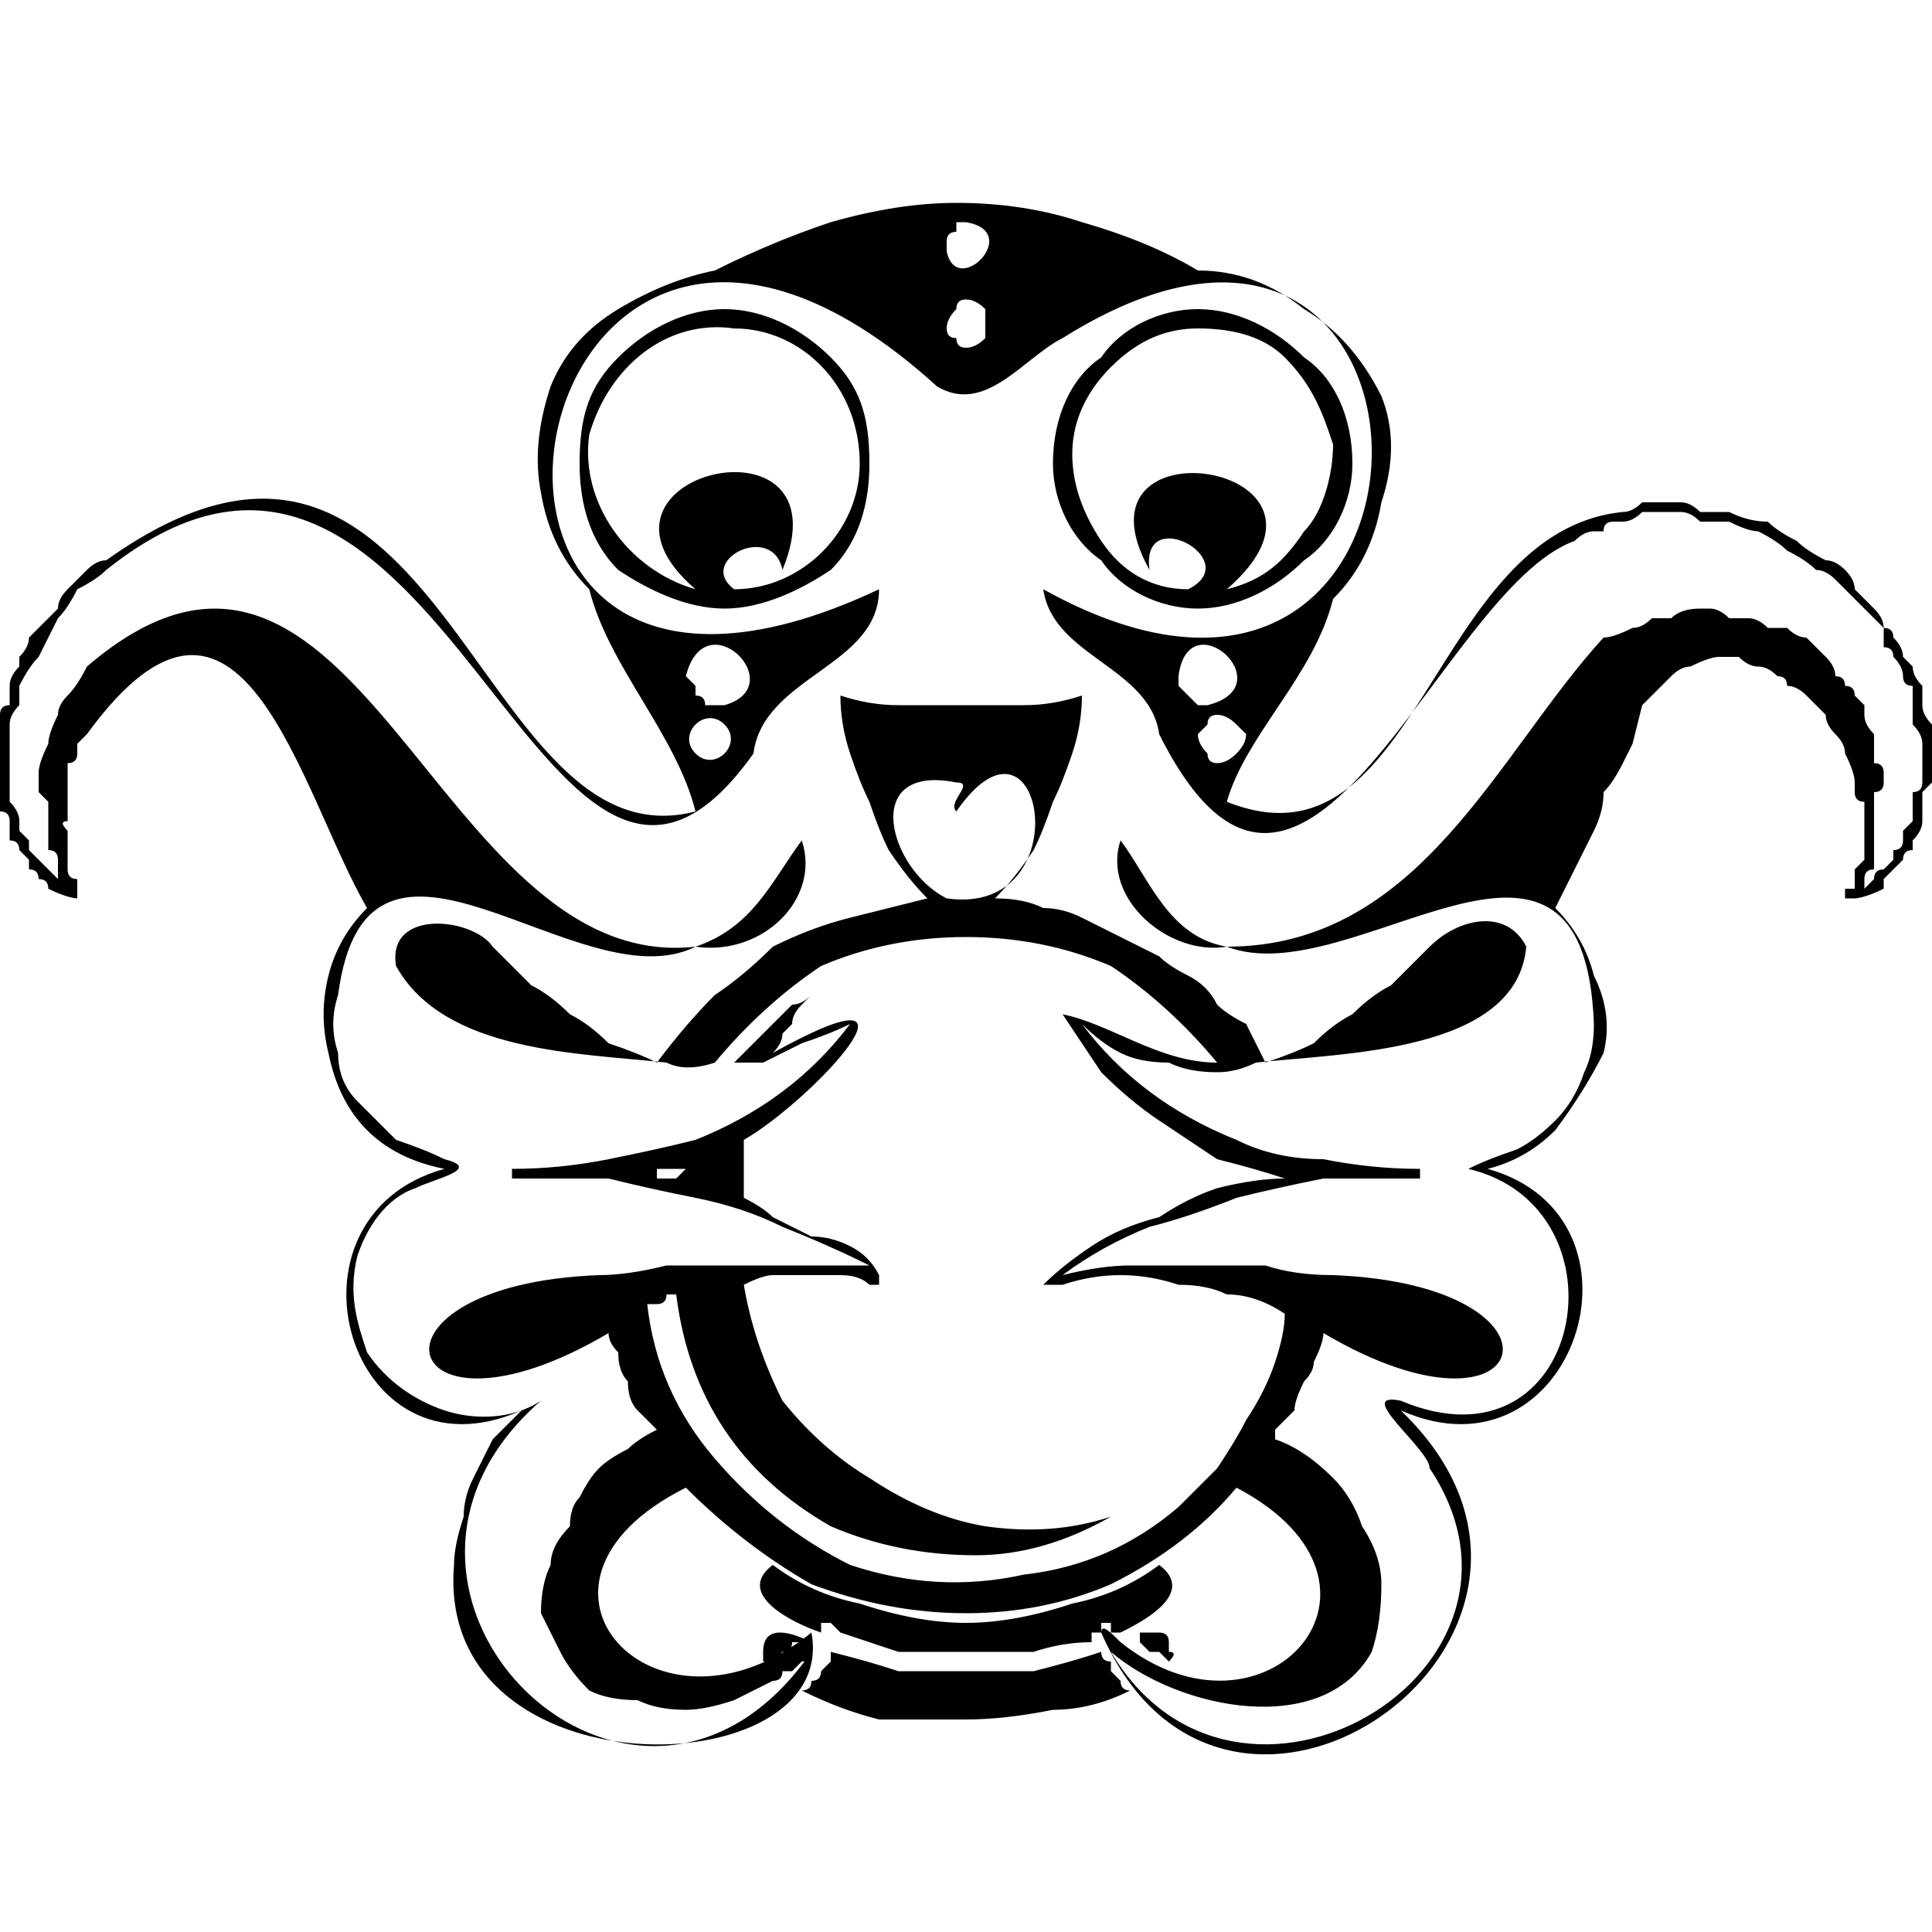
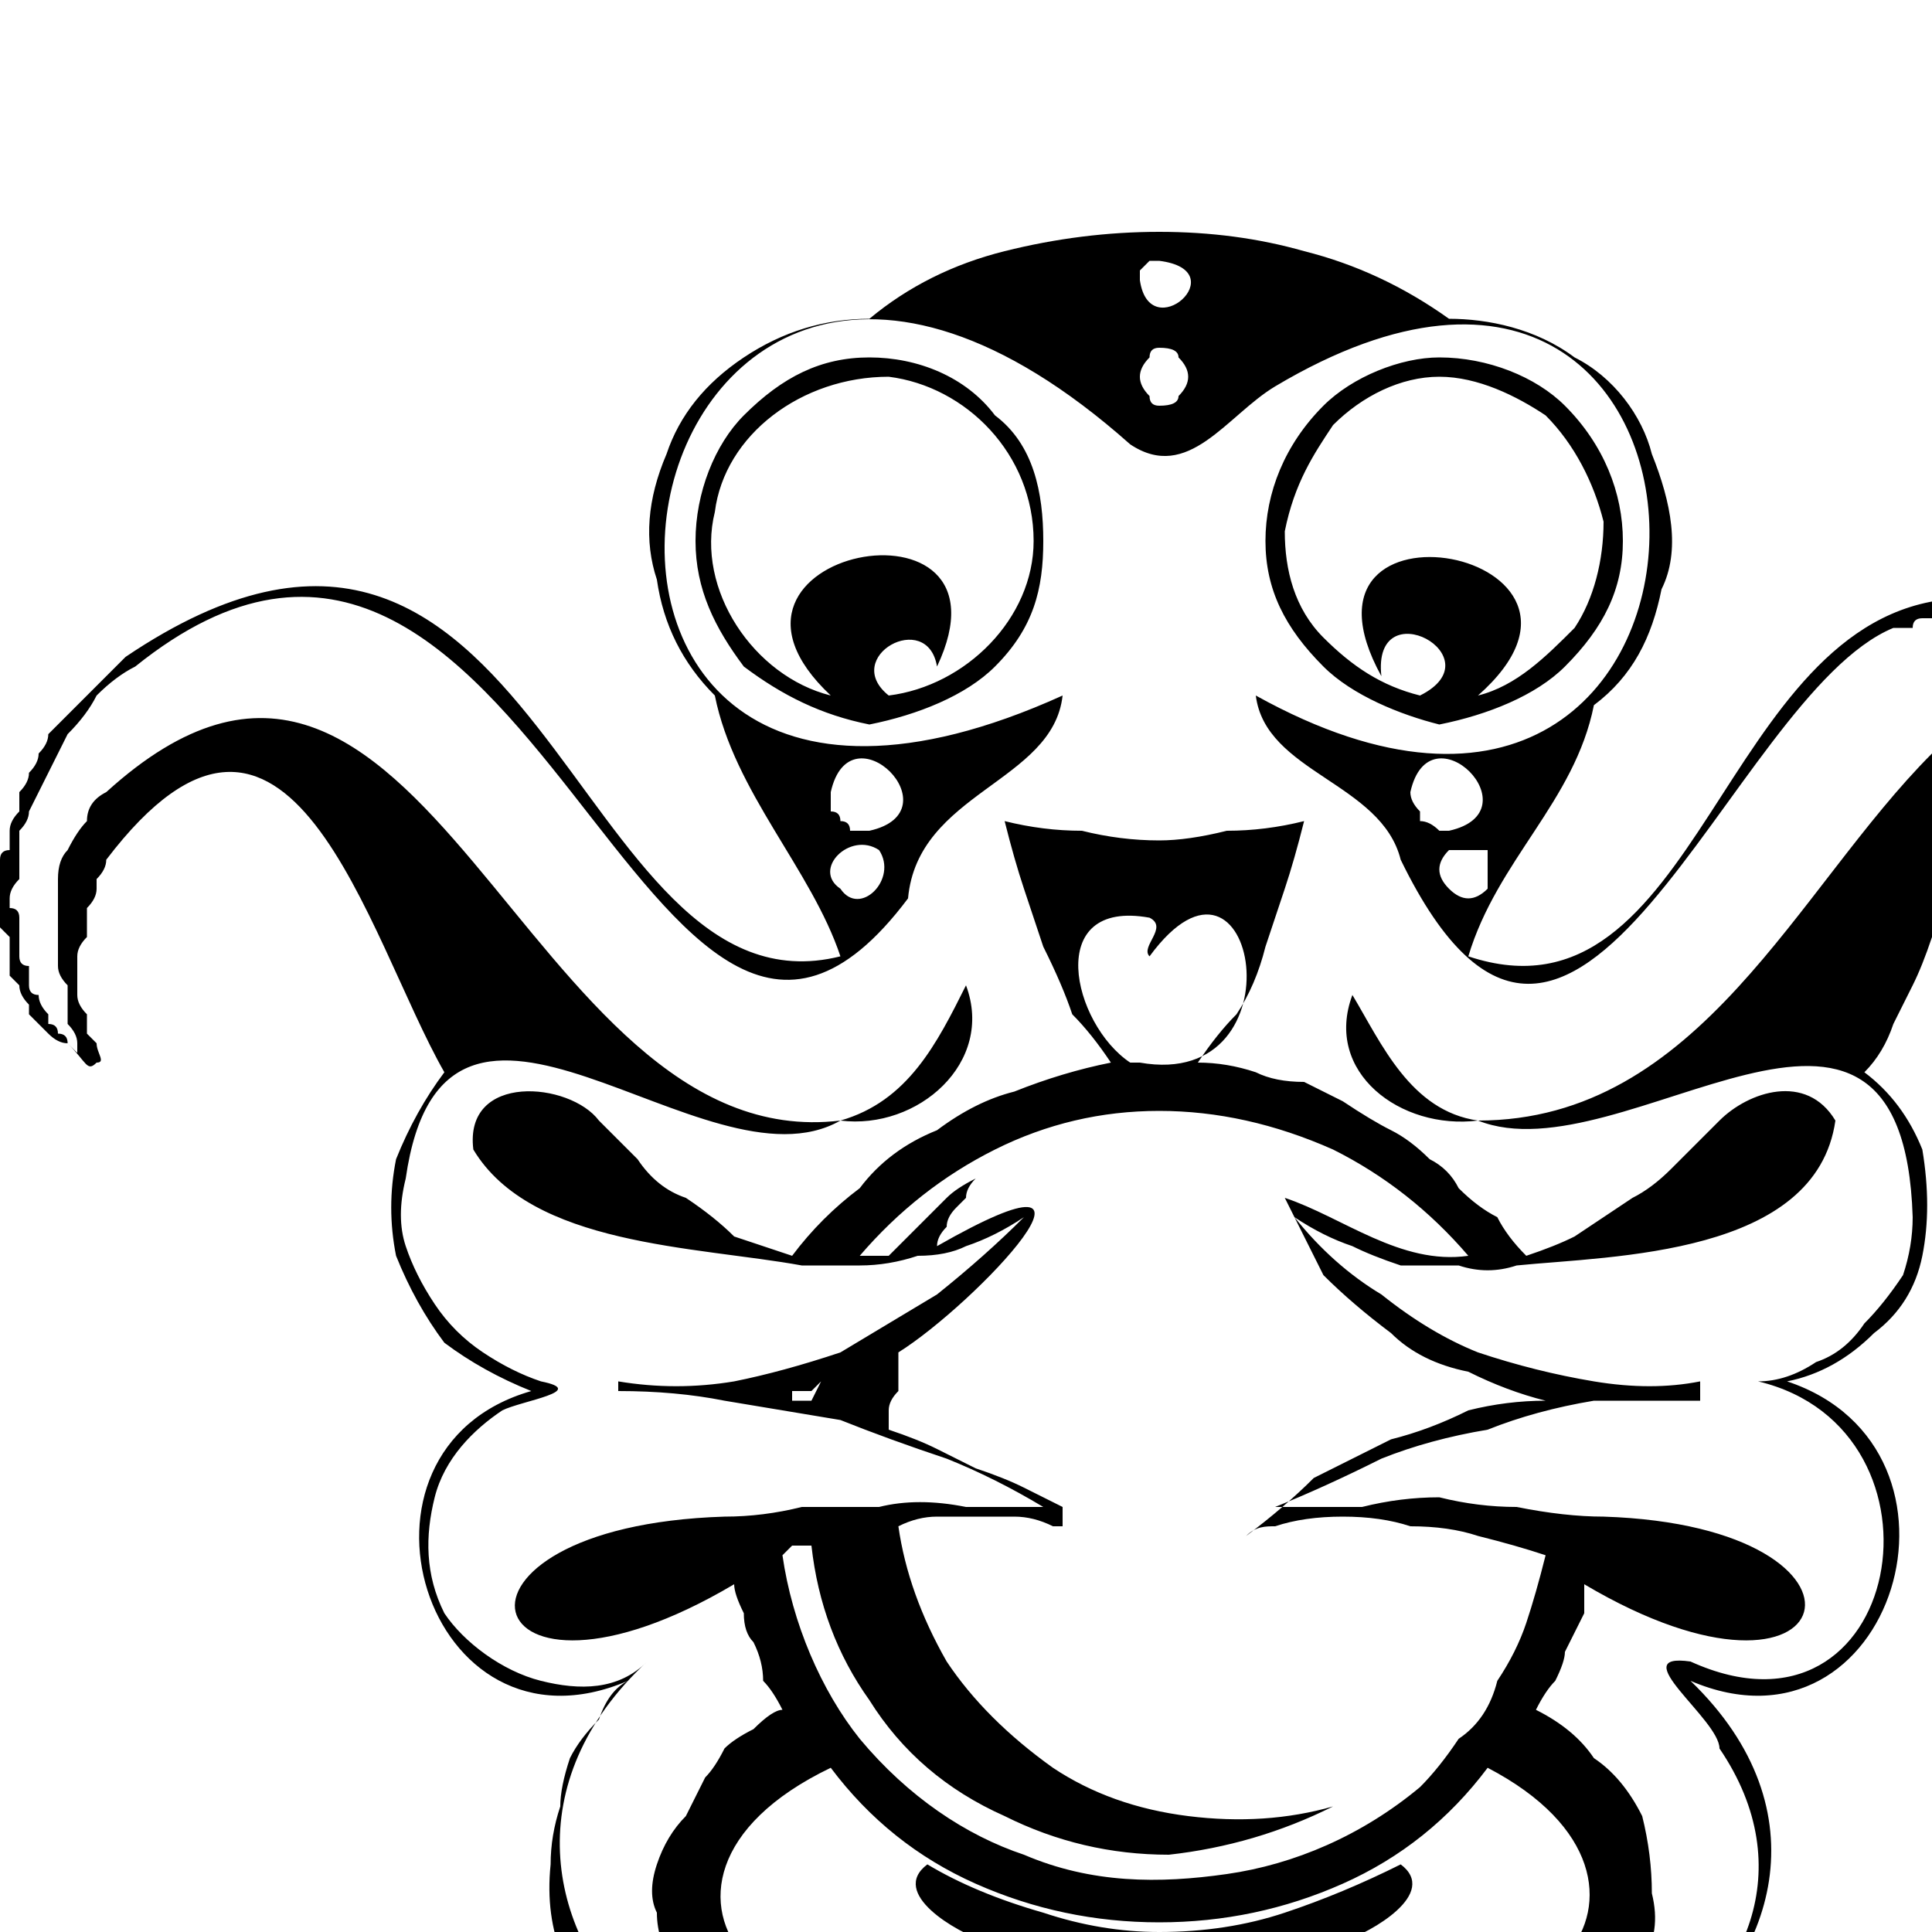
<svg xmlns="http://www.w3.org/2000/svg" version="1.2" viewBox="0 0 20 20" width="20" height="20">
  <style />
-   <path d="m19.9 7.1q-0.1-0.1-0.1-0.2 0 0-0.1-0.1 0-0.1-0.1-0.2 0-0.1-0.1-0.1 0-0.1-0.1-0.2-0.1-0.1-0.2-0.2 0-0.1-0.1-0.2-0.1-0.1-0.2-0.1-0.2-0.1-0.3-0.2-0.2-0.1-0.3-0.2-0.2 0-0.4-0.1-0.1 0-0.3 0-0.1-0.1-0.2-0.1-0.1 0-0.2 0-0.1 0-0.2 0-0.1 0.1-0.2 0.1c-2 0.2-2.1 3.8-4.1 3 0.2-0.7 0.9-1.3 1.1-2.1q0.4-0.4 0.5-1 0.2-0.6 0-1.1-0.3-0.6-0.8-0.9-0.5-0.4-1.1-0.4-0.5-0.3-1.2-0.5-0.6-0.2-1.3-0.2-0.6 0-1.3 0.2-0.6 0.2-1.2 0.5-0.5 0.1-1 0.4-0.5 0.3-0.7 0.8-0.2 0.6-0.1 1.1 0.1 0.6 0.5 1c0.2 0.8 0.9 1.5 1.1 2.3-2.3 0.6-2.6-5.1-6.1-2.6q-0.1 0-0.2 0.1-0.1 0.1-0.2 0.2-0.1 0.1-0.1 0.2-0.1 0.1-0.2 0.2 0 0-0.1 0.1 0 0.1-0.1 0.2 0 0.1 0 0.1-0.1 0.1-0.1 0.2 0 0.1 0 0.2-0.1 0-0.1 0.1 0 0.1 0 0.2 0 0 0 0.1v0.1q0 0.1 0 0.1 0 0.1 0 0.1 0 0.1 0 0.1 0 0.1 0 0.1 0 0.1 0 0.2 0.1 0 0.1 0.1 0 0.1 0 0.2 0.1 0 0.1 0.1 0 0 0.1 0.1 0 0 0 0.1 0.1 0 0.1 0.1 0.1 0 0.1 0.1c0.2 0.1 0.3 0.1 0.3 0.1 0 0 0-0.1 0-0.2q-0.1 0-0.1-0.1 0-0.1 0-0.1 0-0.1 0-0.2 0 0 0-0.1-0.1-0.1 0-0.1 0-0.1 0-0.2 0 0 0-0.1 0-0.1 0-0.1 0-0.1 0-0.2 0.1 0 0.1-0.1 0 0 0-0.1 0.1-0.1 0.1-0.1c1.6-2.2 2.2 0.6 2.9 1.8q-0.3 0.3-0.4 0.7-0.1 0.4 0 0.8 0.1 0.5 0.4 0.8 0.3 0.3 0.8 0.4c-1.8 0.5-1 3.3 0.8 2.5q-0.1 0.1-0.3 0.3-0.1 0.2-0.2 0.4-0.1 0.2-0.1 0.4-0.1 0.3-0.1 0.5c-0.2 2.4 4 2.3 3.7 0.7-1.6 1.3-3.3-0.5-1.3-1.5q0.6 0.6 1.3 1 0.8 0.3 1.6 0.3 0.8 0 1.5-0.3 0.8-0.4 1.3-1c1.9 1 0.3 2.8-1.2 1.6-0.1-0.1-0.2-0.2-0.2-0.1 1.3 3 5.5 0 3.1-2.3 1.8 0.8 2.7-2 0.9-2.5q0.4-0.1 0.7-0.4 0.3-0.4 0.5-0.8 0.1-0.4-0.1-0.8-0.1-0.4-0.4-0.7 0.1-0.2 0.2-0.4 0.1-0.2 0.2-0.4 0.1-0.2 0.1-0.4 0.1-0.1 0.2-0.3l0.1-0.2 0.1-0.4c0.1-0.1 0.1-0.1 0.1-0.1q0.1-0.1 0.2-0.2 0.1-0.1 0.2-0.1 0.2-0.1 0.3-0.1 0.1 0 0.2 0 0.1 0.1 0.2 0.1 0.1 0 0.2 0.1 0.1 0 0.1 0.1 0.1 0 0.2 0.1 0.1 0.1 0.2 0.2 0 0.1 0.1 0.2 0.1 0.1 0.1 0.2 0.1 0.2 0.1 0.3 0 0 0 0.1 0 0.1 0.1 0.1 0 0.1 0 0.1 0 0.1 0 0.1 0 0.1 0 0.1 0 0 0 0.1 0 0 0 0 0 0.1 0 0.1 0 0 0 0.1 0 0-0.1 0.1 0 0 0 0 0 0.1 0 0.1 0 0.1 0 0.1 0 0 0 0-0.1 0-0.1 0 0 0 0 0 0 0.1 0 0.1 0 0 0 0 0 0 0 0 0.1 0 0.1 0c0 0 0.1 0 0.3-0.1q0-0.1 0-0.1 0.1-0.1 0.1-0.1 0.1-0.1 0.1-0.1 0-0.1 0.1-0.1 0-0.1 0-0.1 0.1-0.1 0.1-0.2 0-0.1 0-0.1 0-0.1 0-0.2 0 0 0.1-0.1 0 0 0-0.1 0 0 0-0.1 0 0 0-0.1 0-0.1 0-0.1 0-0.1 0-0.2-0.1-0.1-0.1-0.2 0-0.1 0-0.2zm-0.1 1.1q0 0.1 0 0.1 0 0.1 0 0.2 0 0-0.1 0.1 0 0.1 0 0.1 0 0.1-0.1 0.1 0 0.1 0 0.1-0.1 0.1-0.1 0.1-0.1 0-0.1 0.1l-0.1 0.1v-0.1q0-0.1 0.1-0.1 0-0.1 0-0.2 0 0 0-0.1 0 0 0-0.1 0 0 0 0 0-0.1 0-0.1 0 0 0 0 0-0.1 0-0.1 0-0.1 0-0.1 0 0 0-0.1 0.1 0 0.1-0.1 0 0 0-0.1 0-0.1-0.1-0.1 0-0.1 0-0.2 0-0.1 0-0.1-0.1-0.1-0.1-0.2 0-0.1 0-0.1-0.1-0.1-0.1-0.1 0-0.1-0.1-0.1 0-0.1-0.1-0.1 0-0.1-0.1-0.2-0.1-0.1-0.2-0.2-0.1 0-0.2-0.1-0.1 0-0.2 0-0.1-0.1-0.2-0.1-0.1 0-0.2 0-0.1-0.1-0.2-0.1-0.1 0-0.1 0-0.2 0-0.3 0.1-0.1 0-0.2 0-0.1 0.1-0.2 0.1-0.2 0.1-0.3 0.1c-1.1 1.2-1.9 3.2-3.9 3.2-0.6-0.1-0.8-0.7-1.1-1.1-0.2 0.6 0.5 1.2 1.1 1.1 1.3 0.5 3.7-1.9 3.8 0.8q0 0.3-0.1 0.5-0.1 0.3-0.3 0.5-0.2 0.2-0.4 0.3-0.3 0.1-0.5 0.2c1.7 0.4 1.2 3.2-0.7 2.4-0.5-0.1 0.3 0.5 0.3 0.7 1.4 2.1-2 4.1-3.3 1.9 0.7 0.6 2.2 0.9 2.7 0q0.1-0.3 0.1-0.7 0-0.3-0.2-0.6-0.1-0.3-0.3-0.5-0.3-0.3-0.6-0.4v-0.1q0.1-0.1 0.2-0.2 0-0.1 0.1-0.3 0.1-0.1 0.1-0.2 0.1-0.2 0.1-0.3c2.2 1.3 2.7-0.5 0.1-0.6q-0.4 0-0.7-0.1-0.3 0-0.7 0-0.3 0-0.7 0-0.3 0-0.7 0.1 0.4-0.3 0.9-0.5 0.4-0.1 0.9-0.3 0.4-0.1 0.9-0.2 0.5 0 1 0v-0.1q-0.5 0-1-0.1-0.5 0-0.9-0.2-0.5-0.2-0.9-0.5-0.4-0.3-0.7-0.7 0.2 0.2 0.4 0.3 0.2 0.1 0.5 0.1 0.2 0.1 0.5 0.1 0.2 0 0.4-0.1c0.9-0.1 2.7-0.1 2.8-1.2-0.2-0.4-0.7-0.3-1 0q-0.2 0.2-0.4 0.4-0.2 0.1-0.4 0.3-0.2 0.1-0.4 0.3-0.2 0.1-0.5 0.2-0.1-0.2-0.2-0.4-0.2-0.1-0.3-0.2-0.1-0.2-0.3-0.3-0.2-0.1-0.3-0.2-0.2-0.1-0.4-0.2-0.2-0.1-0.4-0.2-0.2-0.1-0.4-0.1-0.2-0.1-0.5-0.1 0.2-0.2 0.4-0.5 0.1-0.2 0.2-0.5 0.1-0.2 0.2-0.5 0.1-0.3 0.1-0.6-0.3 0.1-0.6 0.1-0.3 0-0.7 0-0.3 0-0.6 0-0.3 0-0.6-0.1 0 0.3 0.1 0.6 0.1 0.3 0.2 0.5 0.1 0.3 0.2 0.5 0.2 0.3 0.4 0.5-0.4 0.1-0.8 0.2-0.4 0.1-0.8 0.3-0.3 0.3-0.6 0.5-0.3 0.3-0.6 0.7-0.2-0.1-0.5-0.2-0.2-0.2-0.4-0.3-0.2-0.2-0.4-0.3-0.2-0.2-0.4-0.4c-0.2-0.3-1.1-0.4-1 0.2 0.5 0.9 1.9 0.9 2.8 1q0.2 0.1 0.5 0 0.2 0 0.5 0 0.2-0.1 0.4-0.2 0.3-0.1 0.5-0.2-0.3 0.4-0.7 0.7-0.4 0.3-0.9 0.5-0.4 0.1-0.9 0.2-0.5 0.1-1 0.1v0.1q0.5 0 1 0 0.4 0.1 0.9 0.2 0.5 0.1 0.9 0.3 0.5 0.2 0.9 0.4-0.4 0-0.7 0-0.4 0-0.7 0-0.4 0-0.7 0-0.4 0.1-0.7 0.1c-2.6 0.1-2.1 1.9 0.1 0.6q0 0.1 0.1 0.2 0 0.2 0.1 0.3 0 0.2 0.1 0.3 0.1 0.1 0.2 0.2-0.2 0.1-0.3 0.2-0.2 0.1-0.3 0.2-0.1 0.1-0.2 0.3-0.1 0.1-0.1 0.3-0.2 0.2-0.2 0.4-0.1 0.2-0.1 0.5 0.1 0.2 0.2 0.4 0.1 0.2 0.3 0.4 0.2 0.1 0.5 0.1 0.2 0.1 0.5 0.1 0.2 0 0.5-0.1 0.2-0.1 0.4-0.2 0.1 0 0.1-0.1 0.1 0 0.1 0 0.1-0.1 0.1-0.1 0.1 0 0.1-0.1c-1.8 2.6-5.1-0.6-2.8-2.6-0.3 0.2-0.7 0.2-1 0.1-0.3-0.1-0.6-0.3-0.8-0.6-0.1-0.3-0.2-0.6-0.1-1 0.1-0.3 0.3-0.6 0.6-0.7 0.2-0.1 0.7-0.2 0.3-0.3q-0.2-0.1-0.5-0.2-0.2-0.2-0.4-0.4-0.2-0.2-0.2-0.5-0.1-0.3 0-0.6c0.3-2.3 2.5 0.1 3.7-0.5 0.7 0.1 1.3-0.5 1.1-1.1-0.3 0.4-0.5 0.9-1.1 1.1-2.7 0.3-3.5-5.3-6.3-2.9q-0.1 0.2-0.2 0.3-0.1 0.1-0.1 0.2-0.1 0.2-0.1 0.3-0.1 0.2-0.1 0.3 0 0.1 0 0.2 0 0 0.1 0.1 0 0.1 0 0.2 0 0.1 0 0.1v0.1q0 0 0 0.1 0.1 0 0.1 0.1 0 0 0 0.1 0 0 0 0.1l0.1 0.1-0.1-0.1q-0.1-0.1-0.1-0.1 0 0-0.1-0.1 0 0-0.1-0.1 0 0 0-0.1 0 0-0.1-0.1 0-0.1 0-0.1 0-0.1-0.1-0.2 0 0 0-0.1 0 0 0-0.1 0 0 0-0.1 0 0 0-0.1 0 0 0-0.1 0 0 0-0.1 0-0.1 0-0.2 0-0.1 0.1-0.2 0-0.1 0-0.2 0.1-0.2 0.2-0.3 0.1-0.2 0.2-0.4 0.1-0.1 0.2-0.3 0.2-0.1 0.3-0.2c3.5-2.8 4.5 5 6.7 1.9 0.1-0.8 1.3-0.9 1.3-1.7-5.3 2.5-3.8-6.1 0.6-2.1 0.5 0.3 0.9-0.3 1.3-0.5 4.3-2.7 4.3 5.1-0.2 2.6 0.1 0.7 1.1 0.8 1.2 1.5 1.5 3 2.9-1.5 4.3-2q0.1-0.1 0.2-0.1 0 0 0.1 0 0-0.1 0.1-0.1 0.1 0 0.1 0 0.1 0 0.2-0.1 0.1 0 0.2 0 0.1 0 0.2 0 0.1 0 0.2 0.1 0.1 0 0.3 0 0.2 0.1 0.3 0.1 0.2 0.1 0.3 0.2 0.2 0.1 0.3 0.2 0.1 0 0.2 0.1 0.1 0.1 0.2 0.2 0 0 0.1 0.1 0.1 0.1 0.2 0.2 0 0.1 0 0.2 0.1 0 0.1 0.1 0.1 0.1 0.1 0.2 0 0.1 0.1 0.1 0 0.1 0 0.2 0 0.1 0 0.2 0.1 0.1 0.1 0.2 0 0 0 0.1 0 0.1 0 0.1 0 0.1 0 0.1 0 0.1 0 0.1 0 0.1-0.1 0.1zm-12.3-5c-0.4 0-0.8 0.2-1.1 0.5-0.3 0.3-0.4 0.6-0.4 1.1 0 0.4 0.1 0.8 0.4 1.1 0.3 0.2 0.7 0.4 1.1 0.4 0.4 0 0.8-0.2 1.1-0.4 0.3-0.3 0.4-0.7 0.4-1.1 0-0.5-0.1-0.8-0.4-1.1-0.3-0.3-0.7-0.5-1.1-0.5zm0.1 2.9c-0.4-0.3 0.4-0.7 0.5-0.2 0.7-1.7-2.3-1-0.9 0.2-0.7-0.2-1.2-0.9-1.1-1.6 0.2-0.7 0.8-1.2 1.5-1.1 0.7 0 1.3 0.6 1.3 1.4 0 0.7-0.6 1.3-1.3 1.3zm12.3 1zm-7.5-0.8c0.4 0 0.8-0.2 1.1-0.5 0.3-0.2 0.5-0.6 0.5-1 0-0.5-0.2-0.9-0.5-1.1-0.3-0.3-0.7-0.5-1.1-0.5-0.4 0-0.8 0.2-1 0.5-0.3 0.2-0.5 0.6-0.5 1.1 0 0.4 0.2 0.8 0.5 1 0.2 0.3 0.6 0.5 1 0.5zm0.2 1.6q-0.1 0-0.1-0.1-0.1-0.1-0.1-0.2 0 0 0.1-0.1 0-0.1 0.1-0.1 0.1 0 0.2 0.1 0.1 0.1 0.1 0.1 0 0.1-0.1 0.2-0.1 0.1-0.2 0.1zm-0.4-0.9c0.1-0.8 1.1 0.1 0.3 0.3q-0.1 0-0.1 0-0.1-0.1-0.1-0.1-0.1-0.1-0.1-0.1 0-0.1 0-0.1zm-2.2-4.7c0.6 0.1-0.1 0.8-0.2 0.3q0-0.1 0-0.1 0-0.1 0.1-0.1 0 0 0-0.1 0.1 0 0.1 0zm0 0.8q0.1 0 0.2 0.1 0 0.1 0 0.2 0 0.1 0 0.1-0.1 0.1-0.2 0.1-0.1 0-0.1-0.1-0.1 0-0.1-0.1 0-0.1 0.1-0.2 0-0.1 0.1-0.1zm-2.8 4.7c-0.2-0.2 0.1-0.5 0.3-0.3 0.2 0.2-0.1 0.5-0.3 0.3zm-0.1-0.8c0.2-0.8 1.1 0.1 0.4 0.3q-0.1 0-0.2 0 0-0.1-0.1-0.1 0-0.1 0-0.1-0.1-0.1-0.1-0.1zm5.1 8.6q-0.7 0.6-1.6 0.7-0.9 0.2-1.8-0.1-0.8-0.4-1.4-1.1-0.6-0.7-0.7-1.6 0 0 0.1 0 0 0 0 0 0.1 0 0.1-0.1 0 0 0.1 0 0.1 0.8 0.5 1.4 0.4 0.6 1.1 1 0.7 0.3 1.5 0.3 0.7 0 1.4-0.4-0.6 0.2-1.3 0.1-0.6-0.1-1.2-0.5-0.5-0.3-0.9-0.8-0.3-0.6-0.4-1.2 0.2-0.1 0.3-0.1 0.2 0 0.4 0 0.1 0 0.3 0 0.2 0 0.3 0.1 0 0 0 0 0.1 0 0.1 0 0 0 0 0 0 0 0 0 0 0 0 0 0 0 0-0.1 0 0 0 0 0 0 0 0-0.1-0.2-0.3-0.3-0.2-0.1-0.4-0.1-0.2-0.1-0.4-0.2-0.1-0.1-0.3-0.2 0 0 0-0.1 0-0.1 0-0.2 0-0.1 0-0.1 0-0.1 0-0.2c0.7-0.4 2.1-1.9 0.3-0.9q0.1-0.1 0.1-0.2 0.1-0.1 0.1-0.1 0-0.1 0.1-0.2 0 0 0.1-0.1-0.1 0.1-0.2 0.1-0.1 0.1-0.2 0.2-0.1 0.1-0.2 0.2-0.1 0.1-0.2 0.2 0 0 0 0-0.1 0-0.1 0 0 0-0.1 0 0 0 0 0 0.5-0.6 1.1-1 0.7-0.3 1.5-0.3 0.8 0 1.5 0.3 0.6 0.4 1.1 1c-0.6 0-1.1-0.4-1.6-0.5q0.2 0.3 0.4 0.6 0.3 0.3 0.6 0.5 0.3 0.2 0.6 0.4 0.4 0.1 0.7 0.2-0.3 0-0.7 0.1-0.3 0.1-0.6 0.3-0.4 0.1-0.7 0.3-0.3 0.2-0.5 0.4c0 0 0.1 0 0.2 0q0.3-0.1 0.6-0.1 0.3 0 0.6 0.1 0.3 0 0.5 0.1 0.3 0 0.6 0.2 0 0.2-0.1 0.5-0.1 0.3-0.3 0.6-0.1 0.2-0.3 0.5-0.2 0.2-0.4 0.4zm-2.3-7.2c0.9-1.3 1.3 1.1-0.1 0.9q0 0 0 0 0 0 0 0 0 0 0 0 0 0 0 0c-0.6-0.3-0.9-1.4 0.1-1.2 0.2 0-0.1 0.2 0 0.3zm2.5-5c0.4 0 0.7 0.1 0.9 0.3 0.3 0.3 0.4 0.6 0.5 0.9 0 0.3-0.1 0.7-0.3 0.9-0.2 0.3-0.4 0.5-0.8 0.6 1.5-1.3-1.7-1.8-0.8-0.2-0.1-0.7 1-0.1 0.4 0.2-0.4 0-0.7-0.2-0.9-0.5-0.2-0.3-0.3-0.6-0.3-0.9 0-0.4 0.2-0.7 0.4-0.9 0.3-0.3 0.6-0.4 0.9-0.4zm-5.3 8.7l-0.1 0.1q0 0 0 0-0.1 0-0.1 0 0 0-0.1 0 0 0 0 0v-0.1q0 0 0.1 0 0 0 0 0 0.1 0 0.1 0 0 0 0.1 0zm1.5 4.7q0 0 0.1 0.1 0 0 0 0 0 0 0 0 0 0 0 0 0.3 0.1 0.6 0.2 0.4 0 0.7 0 0.3 0 0.7 0 0.3-0.1 0.6-0.1 0-0.1 0-0.1 0 0 0 0 0 0 0.1 0 0-0.1 0-0.1 0 0 0 0 0.1 0 0.1 0 0 0 0 0.1 0 0 0.1 0c0.2-0.1 0.8-0.4 0.4-0.7q-0.4 0.3-0.9 0.4-0.6 0.2-1.1 0.2-0.5 0-1.1-0.2-0.5-0.1-0.9-0.4c-0.4 0.3 0.2 0.6 0.5 0.7q0-0.1 0-0.1 0 0 0.1 0 0 0 0 0 0 0 0 0zm3.3 0.1q0 0 0 0-0.1 0-0.1 0 0 0.1 0 0.1-0.1 0-0.1 0 0 0 0.1 0 0.1 0.1 0.1 0.1 0.1 0 0.1 0 0.1 0.1 0.1 0.1 0.1-0.1 0-0.1 0-0.1 0-0.1 0-0.1-0.1-0.1 0 0-0.1 0zm-4 0.2q0 0 0 0 0 0 0 0 0 0.1 0 0.1 0 0 0 0 0 0 0.1 0 0.1-0.1 0.1-0.1 0.1 0 0.1-0.1 0.1 0 0.2 0c-0.2-0.1-0.5-0.2-0.5 0.1zm3.5 0q-0.3 0.1-0.7 0.2-0.3 0-0.7 0-0.3 0-0.7 0-0.3-0.1-0.7-0.2 0 0 0 0.1-0.1 0.1-0.1 0.1 0 0.1-0.1 0.1 0 0.1-0.1 0.1 0.4 0.2 0.8 0.3 0.5 0 0.9 0 0.4 0 0.9-0.1 0.4 0 0.8-0.2-0.1 0-0.1-0.1 0 0-0.1-0.1 0 0 0-0.1-0.1 0-0.1-0.1z" />
+   <path d="m23.9 8.4q-0.1-0.1-0.1-0.2-0.1-0.1-0.1-0.2-0.1-0.1-0.1-0.2-0.1-0.1-0.1-0.2-0.1-0.1-0.2-0.2-0.1-0.1-0.2-0.2-0.1-0.1-0.2-0.2-0.1-0.1-0.2-0.2-0.2-0.1-0.4-0.2-0.2-0.1-0.4-0.2-0.2-0.1-0.4-0.1-0.2-0.1-0.4-0.1-0.1 0-0.2-0.1-0.1 0-0.2 0-0.2 0-0.3 0.1-0.1 0-0.2 0c-2.4 0.2-2.6 4.5-5 3.7 0.3-1 1.1-1.6 1.3-2.6 0.4-0.3 0.6-0.7 0.7-1.2 0.2-0.4 0.1-0.9-0.1-1.4-0.1-0.4-0.4-0.8-0.8-1-0.4-0.3-0.9-0.4-1.3-0.4q-0.7-0.5-1.5-0.7-0.7-0.2-1.5-0.2-0.8 0-1.6 0.2-0.8 0.2-1.4 0.7-0.7 0-1.3 0.4-0.6 0.4-0.8 1-0.3 0.7-0.1 1.3 0.1 0.7 0.6 1.2c0.2 1 1 1.8 1.3 2.7-2.8 0.7-3.1-6-7.4-3.1q-0.1 0.1-0.2 0.2-0.1 0.1-0.2 0.2-0.1 0.1-0.2 0.2-0.1 0.1-0.2 0.2 0 0.1-0.1 0.2 0 0.1-0.1 0.2 0 0.1-0.1 0.2 0 0.1 0 0.2-0.1 0.1-0.1 0.2 0 0.1 0 0.2-0.1 0-0.1 0.1 0 0.1 0 0.2v0.2q0 0 0 0.1 0 0 0 0.1 0 0.1 0 0.1 0.1 0.1 0.1 0.1 0 0.1 0 0.2 0 0.1 0 0.2 0.1 0.1 0.1 0.1 0 0.1 0.1 0.2 0 0.1 0 0.1 0.1 0.1 0.1 0.1 0.1 0.1 0.1 0.1 0.1 0.1 0.2 0.1c0.2 0.2 0.2 0.3 0.3 0.2 0.1 0 0-0.1 0-0.2q-0.1-0.1-0.1-0.1 0-0.1 0-0.2-0.1-0.1-0.1-0.2 0 0 0-0.1 0-0.1 0-0.2 0-0.1 0-0.1 0-0.1 0.1-0.2 0-0.1 0-0.2 0 0 0-0.1 0.1-0.1 0.1-0.2 0 0 0-0.1 0.1-0.1 0.1-0.2c1.9-2.5 2.7 0.8 3.5 2.2q-0.3 0.4-0.5 0.9-0.1 0.5 0 1 0.2 0.5 0.5 0.9 0.4 0.3 0.9 0.5c-2.1 0.6-1.1 3.9 1 3q-0.2 0.1-0.3 0.4-0.2 0.2-0.3 0.4-0.1 0.3-0.1 0.5-0.1 0.3-0.1 0.6c-0.3 2.9 4.8 2.7 4.5 0.9-2 1.5-4.1-0.7-1.6-1.9q0.6 0.8 1.5 1.2 0.9 0.4 1.9 0.4 1 0 1.9-0.4 0.9-0.4 1.5-1.2c2.3 1.2 0.4 3.3-1.5 1.9-0.1-0.1-0.2-0.2-0.2 0 1.6 3.5 6.6-0.1 3.8-2.8 2.1 0.9 3.1-2.4 1-3.1q0.5-0.1 0.9-0.5 0.4-0.3 0.5-0.8 0.1-0.5 0-1.1-0.2-0.5-0.6-0.8 0.2-0.2 0.3-0.5 0.1-0.2 0.2-0.4 0.1-0.2 0.2-0.5 0.1-0.2 0.2-0.4v-0.2l0.3-0.5c0-0.1 0.1-0.1 0.1-0.1q0.1-0.2 0.2-0.3 0.1-0.1 0.3-0.1 0.1-0.1 0.3-0.1 0.1 0 0.3 0.1 0.1 0 0.2 0 0.1 0.1 0.2 0.1 0.1 0.1 0.2 0.1 0.1 0.1 0.1 0.2 0.2 0.1 0.3 0.2 0.1 0.1 0.1 0.3 0.1 0.1 0.2 0.3 0 0.1 0.1 0.3 0 0 0 0.1 0 0.1 0 0.1 0 0.1 0 0.2 0.1 0 0.1 0.1 0 0 0 0.1 0 0 0 0.1 0 0 0 0 0 0.1 0 0.1-0.1 0.1-0.1 0.1 0 0.1 0 0.1 0 0.1 0 0.1 0 0.1-0.1 0.1 0 0 0 0.1 0 0 0 0 0 0 0 0 0 0 0 0.1 0 0 0 0 0 0 0 0 0 0 0 0 0 0 0 0c0.1 0.1 0.2 0 0.4-0.2q0 0 0.1-0.1 0 0 0.1-0.1 0 0 0.1-0.1 0 0 0-0.1 0.1-0.1 0.1-0.2 0.1 0 0.1-0.1 0-0.1 0-0.2 0-0.1 0-0.2 0.1 0 0.1-0.1 0 0 0-0.1 0-0.1 0-0.1 0-0.1 0-0.1 0-0.1 0-0.3 0-0.1 0-0.2-0.1-0.1-0.1-0.2 0-0.1 0-0.2zm-0.1 1.3q0 0.1 0 0.2 0 0.1 0 0.1-0.1 0.1-0.1 0.2 0 0.1-0.1 0.1 0 0.1 0 0.2-0.1 0-0.1 0.1-0.1 0-0.1 0.1-0.1 0-0.1 0v0.1l-0.1 0.1v-0.2q0 0 0-0.1 0.1-0.1 0.1-0.1 0-0.1 0-0.2 0 0 0-0.1 0 0 0-0.1 0 0 0 0 0-0.1 0-0.1 0 0 0-0.1 0 0 0-0.1 0 0 0.1-0.1 0-0.1 0-0.1 0-0.1 0-0.1 0-0.1 0-0.2-0.1-0.1-0.1-0.2 0-0.1 0-0.2-0.1-0.1-0.1-0.1 0-0.1-0.1-0.2 0-0.1 0-0.1-0.1-0.1-0.1-0.2-0.1 0-0.1-0.1-0.1-0.1-0.2-0.2-0.1-0.1-0.3-0.2-0.1 0-0.2-0.1-0.1-0.1-0.3-0.1-0.1 0-0.2-0.1-0.1 0-0.2 0-0.1 0-0.2 0-0.1 0-0.2 0-0.2 0-0.3 0-0.1 0-0.3 0.1-0.1 0-0.2 0.1-0.2 0-0.3 0.1c-1.4 1.4-2.4 3.8-4.7 3.8-0.7-0.1-1-0.8-1.3-1.3-0.3 0.8 0.5 1.4 1.3 1.3 1.5 0.6 4.4-2.2 4.5 1q0 0.3-0.1 0.6-0.2 0.3-0.4 0.5-0.2 0.3-0.5 0.4-0.3 0.2-0.6 0.2c2.1 0.5 1.5 3.9-0.7 2.9-0.7-0.1 0.3 0.6 0.3 0.9 1.7 2.5-2.4 4.9-3.9 2.3 0.8 0.7 2.6 1.1 3.1-0.1q0.2-0.3 0.1-0.7 0-0.4-0.1-0.8-0.2-0.4-0.5-0.6-0.2-0.3-0.6-0.5 0.1-0.2 0.2-0.3 0.1-0.2 0.1-0.3 0.1-0.2 0.2-0.4 0-0.1 0-0.3c2.7 1.6 3.3-0.6 0.2-0.7q-0.4 0-0.9-0.1-0.4 0-0.8-0.1-0.4 0-0.8 0.1-0.4 0-0.9 0 0.5-0.2 1.1-0.5 0.5-0.2 1.1-0.3 0.5-0.2 1.1-0.3 0.6 0 1.1 0v-0.2q-0.5 0.1-1.1 0-0.6-0.1-1.2-0.3-0.5-0.2-1-0.6-0.5-0.3-0.9-0.8 0.3 0.2 0.6 0.3 0.2 0.1 0.5 0.2 0.3 0 0.6 0 0.3 0.1 0.6 0c1-0.1 3.1-0.1 3.3-1.5-0.3-0.5-0.9-0.3-1.2 0q-0.2 0.2-0.5 0.5-0.2 0.2-0.4 0.3-0.3 0.2-0.6 0.4-0.2 0.1-0.5 0.2-0.2-0.2-0.3-0.4-0.2-0.1-0.4-0.3-0.1-0.2-0.3-0.3-0.2-0.2-0.4-0.3-0.2-0.1-0.5-0.3-0.2-0.1-0.4-0.2-0.3 0-0.5-0.1-0.3-0.1-0.6-0.1 0.2-0.3 0.4-0.5 0.2-0.3 0.3-0.7 0.1-0.3 0.2-0.6 0.1-0.3 0.2-0.7-0.4 0.1-0.8 0.1-0.4 0.1-0.7 0.1-0.4 0-0.8-0.1-0.4 0-0.8-0.1 0.1 0.4 0.2 0.7 0.1 0.3 0.2 0.6 0.2 0.4 0.3 0.7 0.2 0.2 0.4 0.5-0.5 0.1-1 0.3-0.4 0.1-0.8 0.4-0.5 0.2-0.8 0.6-0.4 0.3-0.7 0.7-0.3-0.1-0.6-0.2-0.2-0.2-0.5-0.4-0.3-0.1-0.5-0.4-0.2-0.2-0.4-0.4c-0.3-0.4-1.4-0.5-1.3 0.3 0.6 1 2.3 1 3.4 1.2q0.3 0 0.6 0 0.3 0 0.6-0.1 0.3 0 0.5-0.1 0.3-0.1 0.6-0.3-0.4 0.4-0.9 0.8-0.5 0.3-1 0.6-0.6 0.2-1.1 0.3-0.6 0.1-1.2 0v0.1q0.6 0 1.1 0.1 0.6 0.1 1.2 0.2 0.5 0.2 1.1 0.4 0.5 0.2 1 0.5-0.4 0-0.8 0-0.5-0.1-0.9 0-0.4 0-0.8 0-0.4 0.1-0.8 0.1c-3.2 0.1-2.6 2.3 0.1 0.7q0 0.1 0.1 0.3 0 0.2 0.1 0.3 0.1 0.2 0.1 0.4 0.1 0.1 0.2 0.3-0.1 0-0.3 0.2-0.2 0.1-0.3 0.2-0.1 0.2-0.2 0.3-0.1 0.2-0.2 0.4-0.2 0.2-0.3 0.5-0.1 0.3 0 0.5 0 0.3 0.2 0.6 0.1 0.2 0.3 0.4 0.3 0.1 0.6 0.2 0.3 0.1 0.6 0.1 0.3 0 0.6-0.1 0.3-0.1 0.6-0.3 0 0 0.1 0 0.1-0.1 0.1-0.1 0.1-0.1 0.1-0.1 0.1 0 0.1-0.1c-2.1 3-6.1-0.7-3.4-3.2-0.3 0.3-0.7 0.3-1.1 0.2-0.4-0.1-0.8-0.4-1-0.7-0.2-0.4-0.2-0.8-0.1-1.2 0.1-0.4 0.4-0.7 0.7-0.9 0.2-0.1 0.9-0.2 0.4-0.3q-0.3-0.1-0.6-0.3-0.3-0.2-0.5-0.5-0.2-0.3-0.3-0.6-0.1-0.3 0-0.7c0.4-2.8 3.1 0.2 4.5-0.6 0.8 0.1 1.6-0.6 1.3-1.4-0.3 0.6-0.6 1.2-1.3 1.4-3.3 0.4-4.3-6.4-7.6-3.4q-0.2 0.1-0.2 0.3-0.1 0.1-0.2 0.3-0.1 0.1-0.1 0.3 0 0.2 0 0.4 0 0.1 0 0.2 0 0.1 0 0.2 0 0 0 0.1 0 0.1 0.1 0.2v0.1q0 0 0 0.1 0 0.1 0 0.1 0 0.1 0 0.1 0.1 0.1 0.1 0.2v0.1l-0.1-0.1q0-0.1-0.1-0.1 0-0.1-0.1-0.1 0-0.1 0-0.1-0.1-0.1-0.1-0.2-0.1 0-0.1-0.1 0-0.1 0-0.2-0.1 0-0.1-0.1 0-0.1 0-0.2 0 0 0-0.1 0-0.1 0-0.1 0-0.1-0.1-0.1 0-0.1 0-0.1 0-0.1 0.1-0.2 0-0.2 0-0.3 0-0.1 0-0.2 0.1-0.1 0.1-0.2 0.1-0.2 0.2-0.4 0.1-0.2 0.2-0.4 0.2-0.2 0.3-0.4 0.2-0.2 0.4-0.3c4.1-3.3 5.3 6 8 2.4 0.1-1.1 1.5-1.2 1.6-2.1-6.4 2.9-4.7-7.4 0.7-2.6 0.6 0.4 1-0.3 1.5-0.6 5.2-3.1 5.2 6.2-0.2 3.2 0.1 0.8 1.3 0.9 1.5 1.7 1.8 3.7 3.4-1.7 5.1-2.4q0.1 0 0.2 0 0-0.1 0.1-0.1 0.1 0 0.2 0 0-0.1 0.1-0.1 0.1 0 0.2 0 0.1 0 0.3 0 0.1 0 0.2 0 0.1 0 0.2 0 0.2 0 0.4 0.1 0.2 0 0.4 0.1 0.2 0.1 0.4 0.2 0.1 0.1 0.3 0.2 0.1 0.1 0.2 0.2 0.1 0 0.2 0.1 0.1 0.1 0.2 0.2 0.1 0.2 0.2 0.3 0 0.1 0.1 0.1 0 0.1 0.1 0.2 0 0.1 0.1 0.2 0 0.1 0 0.2 0.1 0.1 0.1 0.2 0 0.1 0 0.2 0.1 0.1 0.1 0.3 0 0.1 0 0.2 0 0 0 0.1 0 0 0 0.1 0 0-0.1 0.1 0 0 0 0.1zm-14.8-6c-0.5 0-0.9 0.2-1.3 0.6-0.3 0.3-0.5 0.8-0.5 1.3 0 0.5 0.2 0.9 0.5 1.3 0.4 0.3 0.8 0.5 1.3 0.6 0.5-0.1 1-0.3 1.3-0.6 0.4-0.4 0.5-0.8 0.5-1.3 0-0.5-0.1-1-0.5-1.3-0.3-0.4-0.8-0.6-1.3-0.6zm0.2 3.5c-0.5-0.4 0.4-0.9 0.5-0.3 0.9-1.9-2.7-1.2-1.1 0.3-0.8-0.2-1.4-1.1-1.2-1.9 0.1-0.8 0.9-1.4 1.8-1.4 0.8 0.1 1.5 0.8 1.5 1.7 0 0.8-0.7 1.5-1.5 1.6zm14.7 1.2zm-9-0.9c0.5-0.1 1-0.3 1.3-0.6 0.4-0.4 0.6-0.8 0.6-1.3 0-0.5-0.2-1-0.6-1.4-0.3-0.3-0.8-0.5-1.3-0.5-0.4 0-0.9 0.2-1.2 0.5-0.4 0.4-0.6 0.9-0.6 1.4 0 0.5 0.2 0.9 0.6 1.3 0.3 0.3 0.8 0.5 1.2 0.6zm0.3 1.8q-0.1 0-0.2-0.1-0.1-0.1-0.1-0.2 0-0.1 0.1-0.2 0.1 0 0.2 0 0.1 0 0.2 0 0 0.1 0 0.2 0 0.1 0 0.2-0.1 0.1-0.2 0.1zm-0.6-1.1c0.2-0.9 1.3 0.2 0.4 0.4q-0.1 0-0.1 0-0.1-0.1-0.2-0.1 0-0.1 0-0.1-0.1-0.1-0.1-0.2zm-2.6-5.5c0.8 0.1-0.1 0.9-0.2 0.2q0 0 0-0.1 0 0 0.1-0.1 0 0 0 0 0.1 0 0.1 0zm0 0.9q0.2 0 0.2 0.1 0.1 0.1 0.1 0.2 0 0.1-0.1 0.2 0 0.1-0.2 0.1-0.1 0-0.1-0.1-0.1-0.1-0.1-0.2 0-0.1 0.1-0.2 0-0.1 0.1-0.1zm-3.3 5.6c-0.3-0.2 0.1-0.6 0.4-0.4 0.2 0.3-0.2 0.7-0.4 0.4zm-0.1-1c0.2-0.9 1.3 0.2 0.4 0.4q-0.1 0-0.2 0 0-0.1-0.1-0.1 0-0.1-0.1-0.1 0-0.1 0-0.2zm6.1 10.3c-0.6 0.5-1.3 0.8-2 0.9-0.7 0.1-1.4 0.1-2.1-0.2-0.6-0.2-1.2-0.6-1.7-1.2-0.4-0.5-0.7-1.2-0.8-1.9q0 0 0.1-0.1 0 0 0 0 0.1 0 0.1 0 0.1 0 0.1 0 0.1 0.9 0.6 1.6 0.5 0.8 1.4 1.2 0.8 0.4 1.7 0.4 0.9-0.1 1.7-0.5-0.7 0.2-1.5 0.1-0.8-0.1-1.4-0.5-0.7-0.5-1.1-1.1-0.4-0.7-0.5-1.4 0.2-0.1 0.4-0.1 0.2 0 0.4 0 0.2 0 0.4 0 0.2 0 0.4 0.1 0 0 0 0 0 0 0 0 0 0 0 0 0 0 0 0 0 0 0.1 0 0 0 0-0.1 0 0 0 0 0 0 0 0v-0.1q-0.2-0.1-0.4-0.2-0.2-0.1-0.5-0.2-0.2-0.1-0.4-0.2-0.2-0.1-0.5-0.2 0-0.1 0-0.2 0-0.1 0.1-0.2 0-0.1 0-0.2 0-0.1 0-0.2c0.8-0.5 2.5-2.3 0.4-1.1q0-0.1 0.1-0.2 0-0.1 0.1-0.2 0 0 0.1-0.1 0-0.1 0.1-0.2-0.2 0.1-0.3 0.2-0.1 0.1-0.2 0.2-0.1 0.1-0.2 0.2-0.1 0.1-0.2 0.2-0.1 0-0.1 0 0 0-0.1 0 0 0 0 0-0.1 0-0.1 0 0.6-0.7 1.4-1.1 0.8-0.4 1.7-0.4 0.9 0 1.8 0.4 0.8 0.4 1.4 1.1c-0.7 0.1-1.3-0.4-1.9-0.6q0.2 0.4 0.4 0.8 0.3 0.3 0.7 0.6 0.3 0.3 0.8 0.4 0.4 0.2 0.8 0.3-0.4 0-0.8 0.1-0.4 0.2-0.8 0.3-0.4 0.2-0.8 0.4-0.3 0.3-0.7 0.6c0.1-0.1 0.2-0.1 0.3-0.1q0.3-0.1 0.7-0.1 0.4 0 0.7 0.1 0.4 0 0.7 0.1 0.4 0.1 0.7 0.2-0.1 0.4-0.2 0.7-0.1 0.3-0.3 0.6-0.1 0.4-0.4 0.6-0.2 0.3-0.4 0.5zm-2.8-8.6c1.1-1.5 1.6 1.4-0.1 1.1q0 0 0 0 0 0 0 0 0 0 0 0-0.1 0-0.1 0c-0.6-0.4-0.9-1.7 0.2-1.5 0.2 0.1-0.1 0.3 0 0.4zm3-6c0.4 0 0.8 0.2 1.1 0.4 0.3 0.3 0.5 0.7 0.6 1.1 0 0.4-0.1 0.8-0.3 1.1-0.3 0.3-0.6 0.6-1 0.7 1.7-1.5-2.1-2.2-1-0.2-0.1-0.9 1.2-0.2 0.4 0.2-0.4-0.1-0.7-0.3-1-0.6-0.3-0.3-0.4-0.7-0.4-1.1 0.1-0.5 0.3-0.8 0.5-1.1 0.3-0.3 0.7-0.5 1.1-0.5zm-6.4 10.4l-0.1 0.2q0 0 0 0-0.1 0-0.1 0 0 0-0.1 0 0 0 0 0v-0.1q0 0 0.1 0 0 0 0 0 0.1 0 0.1 0 0.1-0.1 0.1-0.1zm1.9 5.8q0 0 0 0 0 0 0 0 0 0 0 0 0 0 0 0 0.4 0.2 0.8 0.2 0.4 0.1 0.8 0.1 0.4 0 0.8 0 0.4-0.1 0.8-0.2 0 0 0 0 0-0.1 0-0.1 0 0 0.1 0 0 0 0 0v-0.1q0 0 0 0 0.1 0 0.1 0.1 0 0 0.1 0 0 0 0 0c0.3-0.1 1-0.5 0.6-0.8q-0.6 0.3-1.2 0.5-0.6 0.2-1.3 0.2-0.6 0-1.2-0.2-0.7-0.2-1.2-0.5c-0.4 0.3 0.3 0.7 0.6 0.8q0 0 0.1-0.1 0 0 0 0 0 0 0.1 0 0 0 0 0.1zm3.9 0q0 0 0 0-0.1 0.1-0.1 0.1 0 0-0.1 0 0 0 0 0 0 0.1 0.1 0.1 0.1 0 0.1 0.1 0.1 0 0.2 0 0 0 0.1 0.1 0-0.1 0-0.2 0 0 0-0.1-0.1 0-0.1-0.1-0.1 0-0.2 0zm-4.8 0.3q0 0 0 0 0 0 0 0 0 0 0 0.1 0 0 0 0 0.1 0 0.1-0.1 0.1 0 0.2 0 0-0.1 0.1-0.1 0.1 0 0.2-0.1c-0.3-0.1-0.6-0.2-0.6 0.2zm4.2 0q-0.4 0.1-0.8 0.2-0.4 0.1-0.9 0-0.4 0-0.8 0-0.4-0.1-0.8-0.3 0 0.1-0.1 0.2 0 0.1-0.1 0.1 0 0.1-0.1 0.2 0 0-0.1 0.1 0.5 0.2 1 0.3 0.5 0 1 0 0.5 0 1.1-0.1 0.5-0.1 0.9-0.2 0-0.1 0-0.1-0.1-0.1-0.1-0.2-0.1 0-0.1-0.1-0.1 0-0.1-0.1z" />
</svg>
